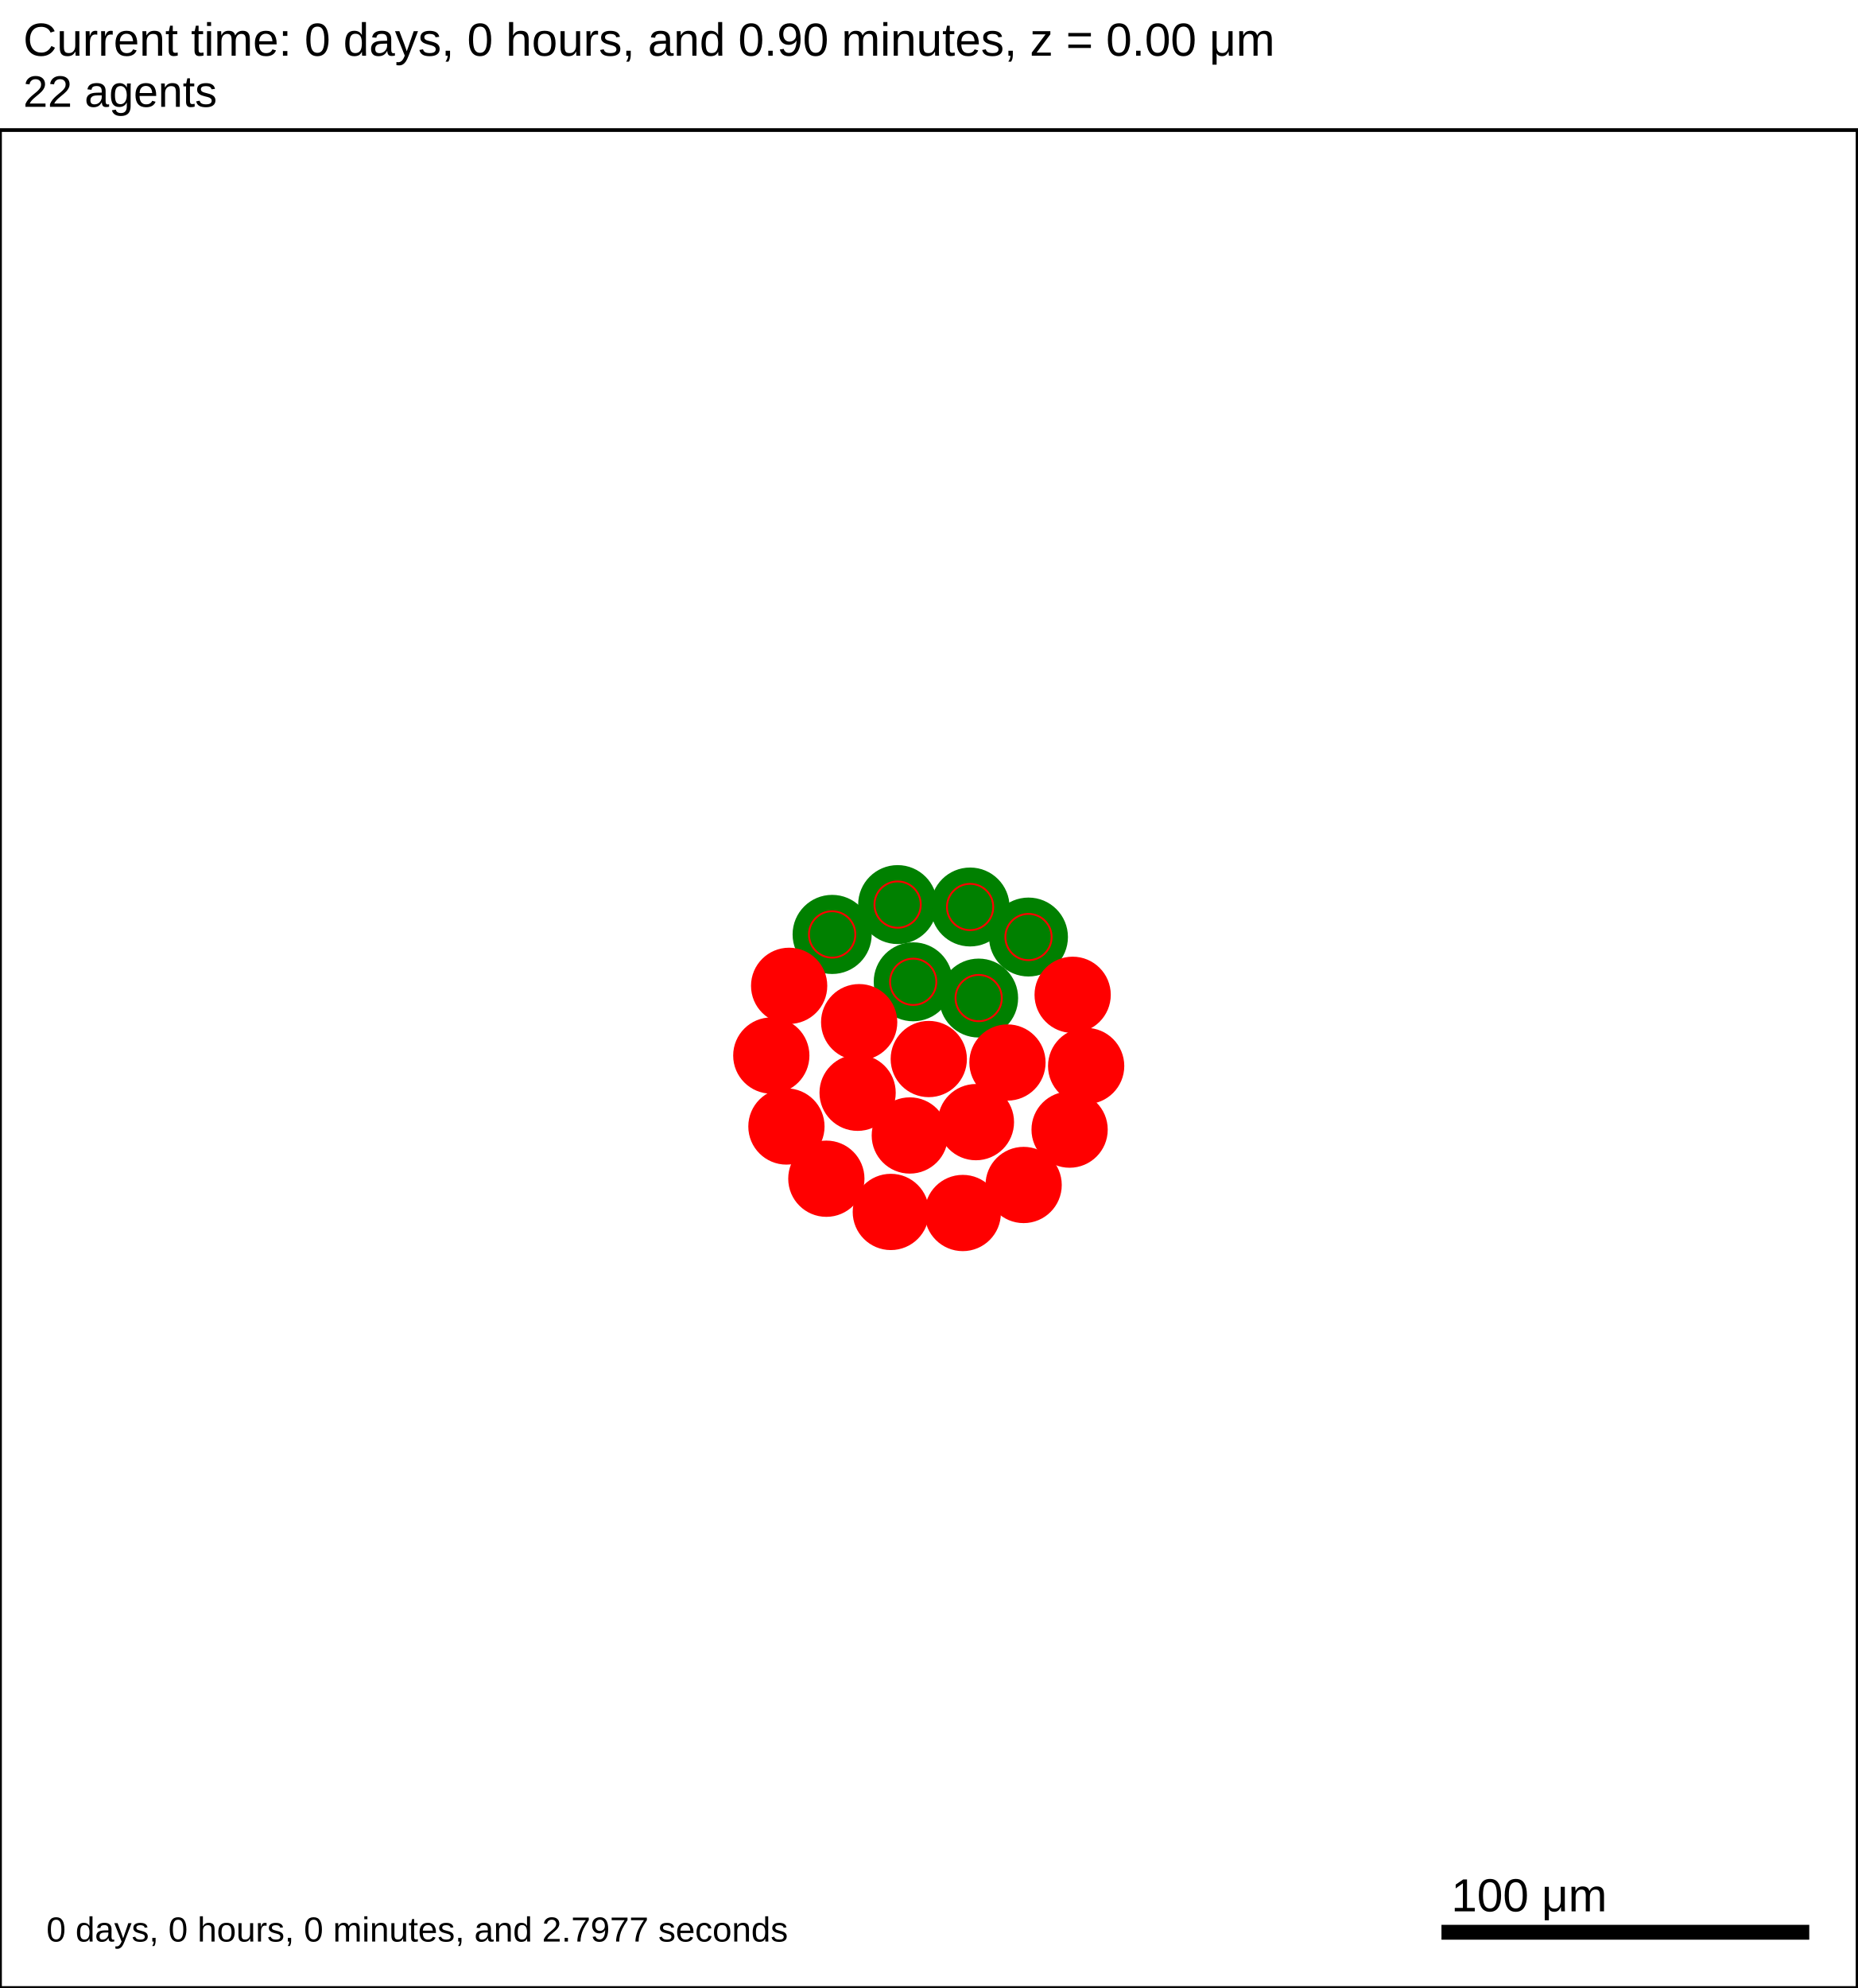
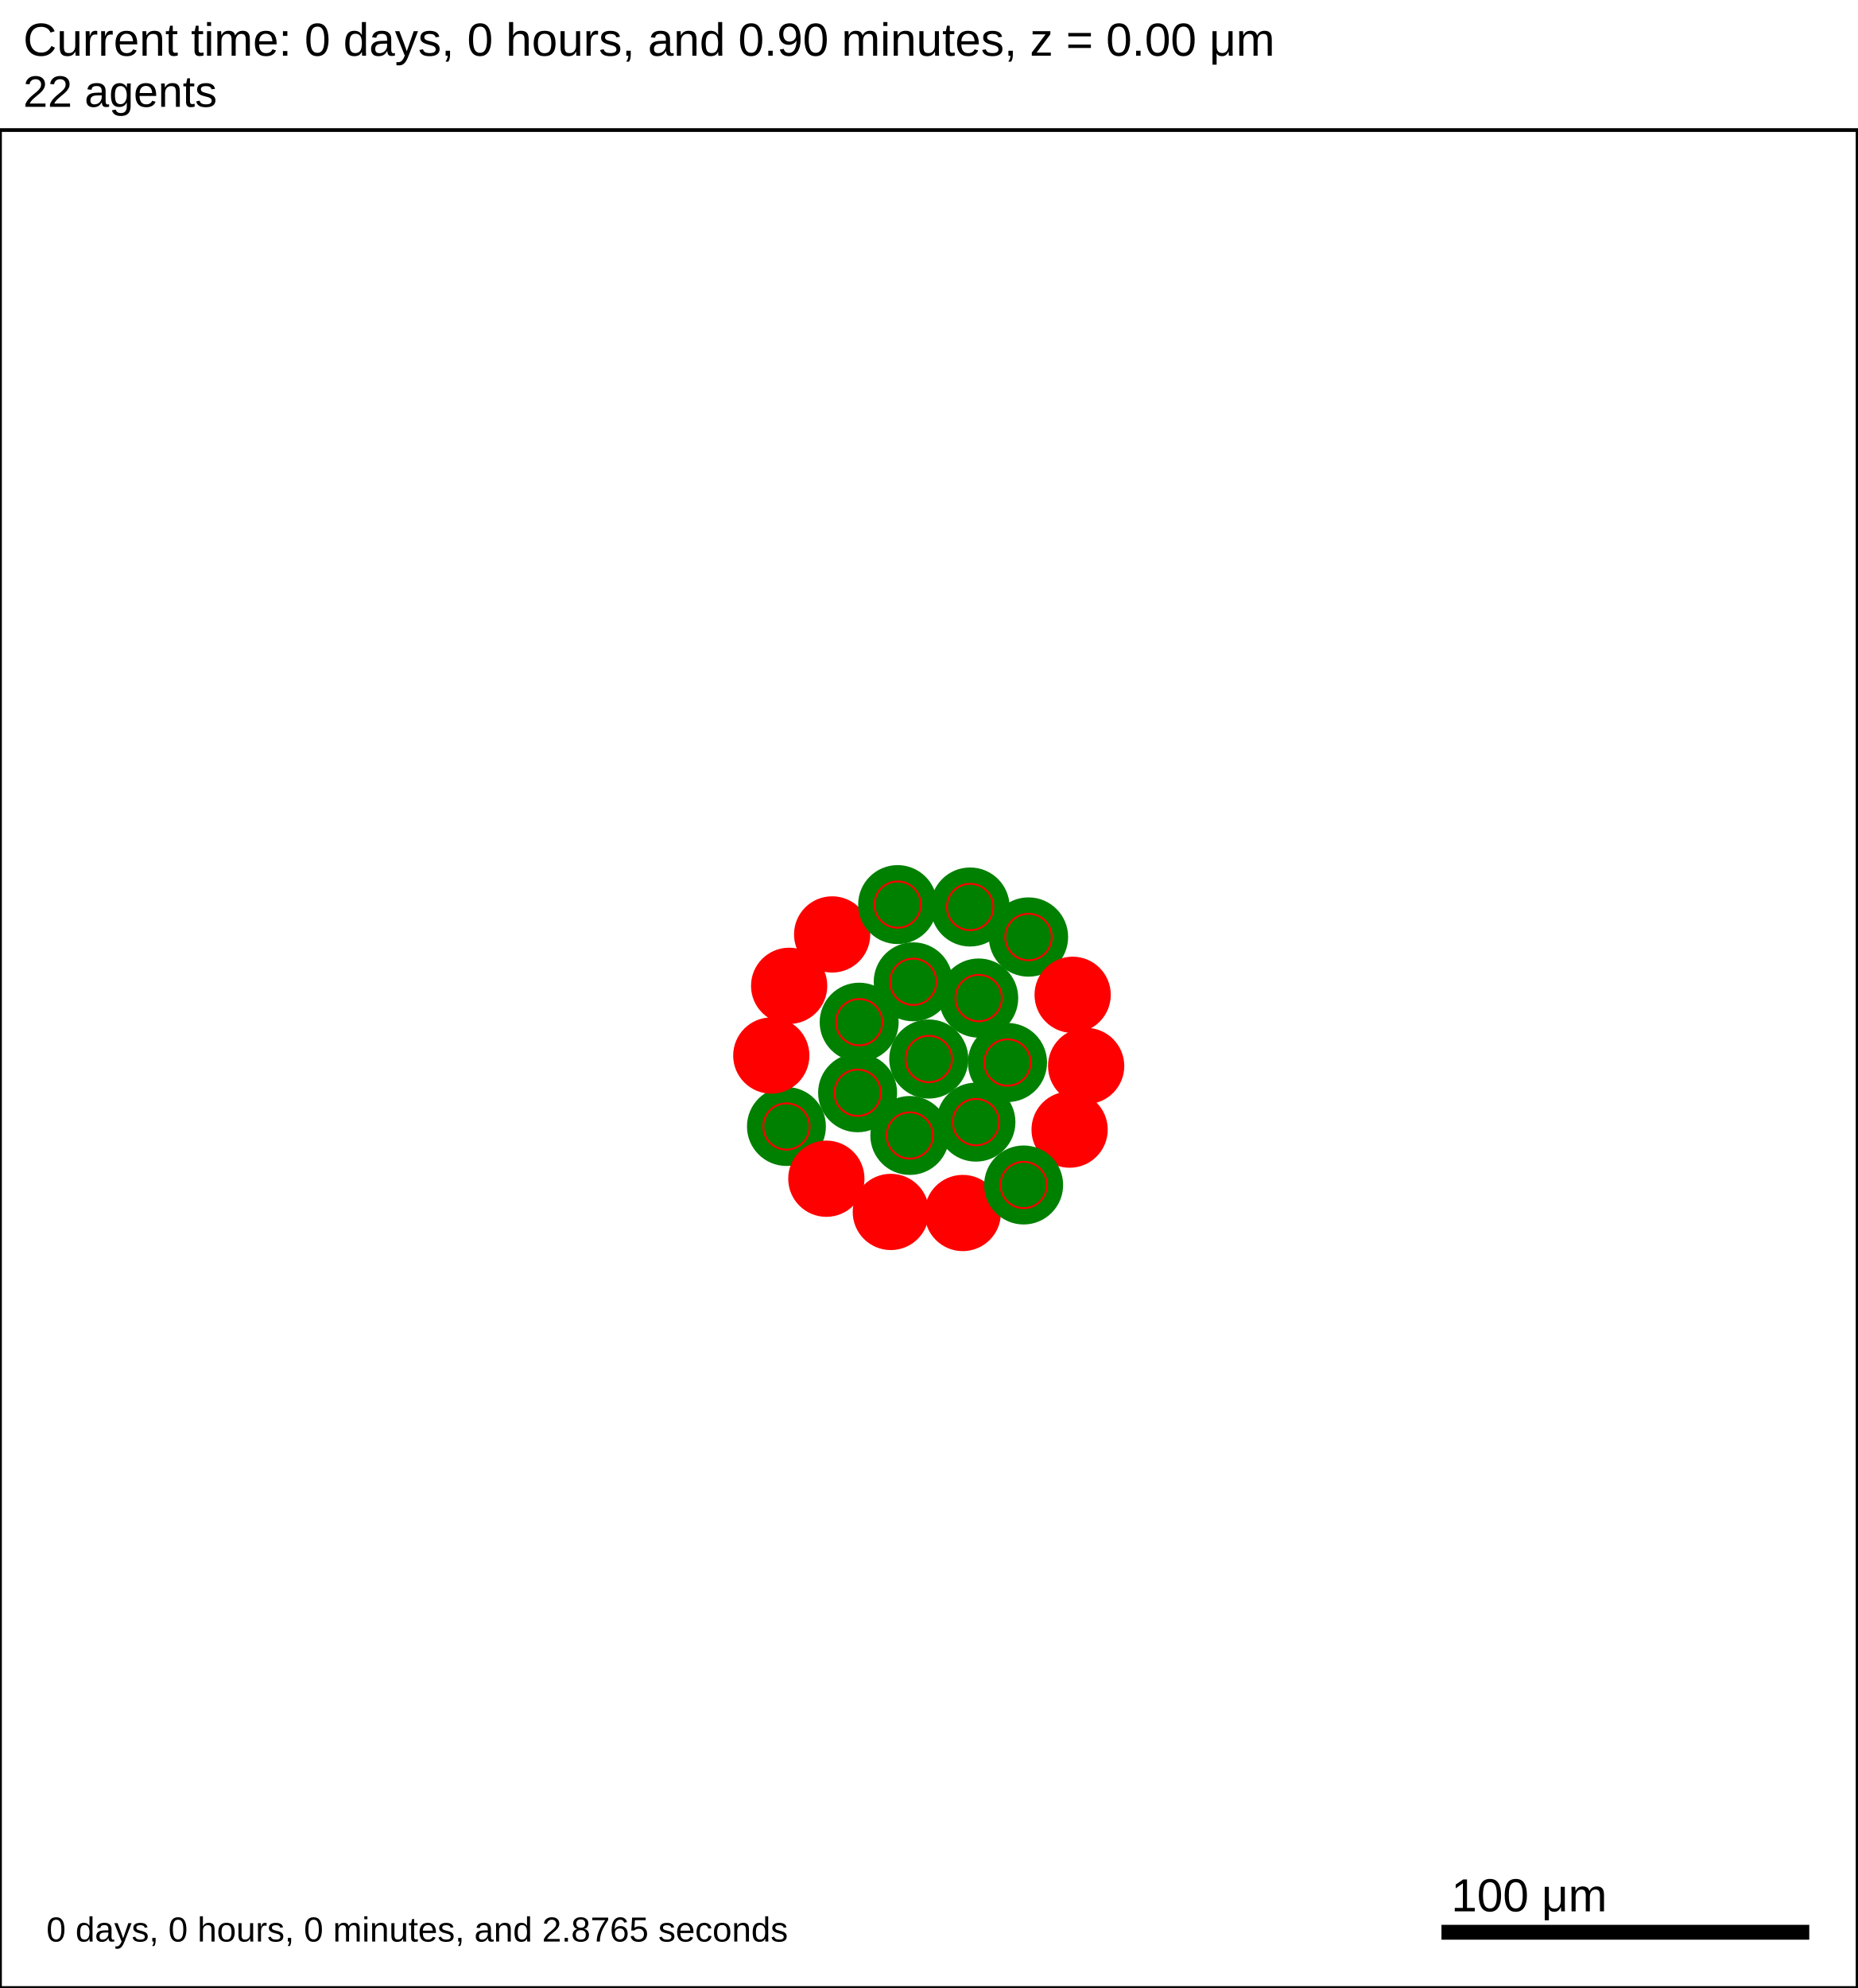
<svg xmlns="http://www.w3.org/2000/svg" version="1.1" width="500" height="535" id="svg2">
  <rect x="0" y="0" width="500" height="535" stroke-width="1" stroke="white" fill="white" />
  <text x="6.25" y="15" font-family="Arial" font-size="12.5" fill="black">
   Current time: 0 days, 0 hours, and 0.90 minutes, z = 0.00 μm
  </text>
  <text x="6.25" y="28.75" font-family="Arial" font-size="11.875" fill="black">
   22 agents
  </text>
  <g id="tissue" transform="translate(0,535) scale(1,-1)">
    <g id="ECM">
  </g>
    <g id="cells">
      <g id="cell0">
-         <circle cx="250" cy="250" r="10.012" stroke-width="0.5" stroke="red" fill="red" />
-         <circle cx="250" cy="250" r="6.012" stroke-width="0.5" stroke="red" fill="red" />
+         <circle cx="250" cy="250" r="10.397" stroke-width="0.5" stroke="green" fill="green" />
+         <circle cx="250" cy="250" r="6.243" stroke-width="0.5" stroke="red" fill="green" />
      </g>
      <g id="cell1">
-         <circle cx="230.842" cy="240.923" r="10.012" stroke-width="0.5" stroke="red" fill="red" />
-         <circle cx="230.842" cy="240.923" r="6.012" stroke-width="0.5" stroke="red" fill="red" />
+         <circle cx="230.842" cy="240.923" r="10.381" stroke-width="0.5" stroke="green" fill="green" />
+         <circle cx="230.842" cy="240.923" r="6.234" stroke-width="0.5" stroke="red" fill="green" />
      </g>
      <g id="cell2">
-         <circle cx="263.426" cy="266.406" r="10.372" stroke-width="0.5" stroke="green" fill="green" />
-         <circle cx="263.426" cy="266.406" r="6.228" stroke-width="0.5" stroke="red" fill="green" />
+         <circle cx="263.426" cy="266.406" r="10.401" stroke-width="0.5" stroke="green" fill="green" />
+         <circle cx="263.426" cy="266.406" r="6.246" stroke-width="0.5" stroke="red" fill="green" />
      </g>
      <g id="cell3">
-         <circle cx="244.892" cy="229.425" r="10.012" stroke-width="0.5" stroke="red" fill="red" />
-         <circle cx="244.892" cy="229.425" r="6.012" stroke-width="0.5" stroke="red" fill="red" />
+         <circle cx="244.892" cy="229.425" r="10.372" stroke-width="0.5" stroke="green" fill="green" />
+         <circle cx="244.892" cy="229.425" r="6.228" stroke-width="0.5" stroke="red" fill="green" />
      </g>
      <g id="cell4">
        <circle cx="245.806" cy="270.781" r="10.375" stroke-width="0.5" stroke="green" fill="green" />
        <circle cx="245.806" cy="270.781" r="6.23" stroke-width="0.5" stroke="red" fill="green" />
      </g>
      <g id="cell5">
-         <circle cx="262.688" cy="233.016" r="10.012" stroke-width="0.5" stroke="red" fill="red" />
-         <circle cx="262.688" cy="233.016" r="6.012" stroke-width="0.5" stroke="red" fill="red" />
+         <circle cx="262.688" cy="233.016" r="10.381" stroke-width="0.5" stroke="green" fill="green" />
+         <circle cx="262.688" cy="233.016" r="6.234" stroke-width="0.5" stroke="red" fill="green" />
      </g>
      <g id="cell6">
-         <circle cx="231.262" cy="259.916" r="10.012" stroke-width="0.5" stroke="red" fill="red" />
-         <circle cx="231.262" cy="259.916" r="6.012" stroke-width="0.5" stroke="red" fill="red" />
+         <circle cx="231.262" cy="259.916" r="10.378" stroke-width="0.5" stroke="green" fill="green" />
+         <circle cx="231.262" cy="259.916" r="6.232" stroke-width="0.5" stroke="red" fill="green" />
      </g>
      <g id="cell7">
-         <circle cx="271.179" cy="249.063" r="10.012" stroke-width="0.5" stroke="red" fill="red" />
-         <circle cx="271.179" cy="249.063" r="6.012" stroke-width="0.5" stroke="red" fill="red" />
+         <circle cx="271.179" cy="249.063" r="10.397" stroke-width="0.5" stroke="green" fill="green" />
+         <circle cx="271.179" cy="249.063" r="6.243" stroke-width="0.5" stroke="red" fill="green" />
      </g>
      <g id="cell8">
        <circle cx="259.149" cy="208.562" r="10.012" stroke-width="0.5" stroke="red" fill="red" />
        <circle cx="259.149" cy="208.562" r="6.012" stroke-width="0.5" stroke="red" fill="red" />
      </g>
      <g id="cell9">
-         <circle cx="211.683" cy="231.845" r="10.012" stroke-width="0.5" stroke="red" fill="red" />
-         <circle cx="211.683" cy="231.845" r="6.012" stroke-width="0.5" stroke="red" fill="red" />
+         <circle cx="211.683" cy="231.845" r="10.372" stroke-width="0.5" stroke="green" fill="green" />
+         <circle cx="211.683" cy="231.845" r="6.228" stroke-width="0.5" stroke="red" fill="green" />
      </g>
      <g id="cell10">
-         <circle cx="223.989" cy="283.53" r="10.397" stroke-width="0.5" stroke="green" fill="green" />
-         <circle cx="223.989" cy="283.53" r="6.243" stroke-width="0.5" stroke="red" fill="green" />
+         <circle cx="223.99" cy="283.531" r="10.012" stroke-width="0.5" stroke="red" fill="red" />
+         <circle cx="223.99" cy="283.531" r="6.012" stroke-width="0.5" stroke="red" fill="red" />
      </g>
      <g id="cell11">
-         <circle cx="276.838" cy="282.832" r="10.37" stroke-width="0.5" stroke="green" fill="green" />
-         <circle cx="276.838" cy="282.832" r="6.227" stroke-width="0.5" stroke="red" fill="green" />
+         <circle cx="276.837" cy="282.833" r="10.42" stroke-width="0.5" stroke="green" fill="green" />
+         <circle cx="276.837" cy="282.833" r="6.257" stroke-width="0.5" stroke="red" fill="green" />
      </g>
      <g id="cell12">
        <circle cx="287.906" cy="231.002" r="10.012" stroke-width="0.5" stroke="red" fill="red" />
        <circle cx="287.906" cy="231.002" r="6.012" stroke-width="0.5" stroke="red" fill="red" />
      </g>
      <g id="cell13">
        <circle cx="239.783" cy="208.849" r="10.012" stroke-width="0.5" stroke="red" fill="red" />
        <circle cx="239.783" cy="208.849" r="6.012" stroke-width="0.5" stroke="red" fill="red" />
      </g>
      <g id="cell14">
        <circle cx="207.61" cy="250.938" r="10.012" stroke-width="0.5" stroke="red" fill="red" />
        <circle cx="207.61" cy="250.938" r="6.012" stroke-width="0.5" stroke="red" fill="red" />
      </g>
      <g id="cell15">
        <circle cx="241.613" cy="291.562" r="10.375" stroke-width="0.5" stroke="green" fill="green" />
        <circle cx="241.613" cy="291.562" r="6.23" stroke-width="0.5" stroke="red" fill="green" />
      </g>
      <g id="cell16">
        <circle cx="288.725" cy="267.282" r="10.012" stroke-width="0.5" stroke="red" fill="red" />
        <circle cx="288.725" cy="267.282" r="6.012" stroke-width="0.5" stroke="red" fill="red" />
      </g>
      <g id="cell17">
-         <circle cx="275.532" cy="216.104" r="10.012" stroke-width="0.5" stroke="red" fill="red" />
-         <circle cx="275.532" cy="216.104" r="6.012" stroke-width="0.5" stroke="red" fill="red" />
+         <circle cx="275.532" cy="216.104" r="10.381" stroke-width="0.5" stroke="green" fill="green" />
+         <circle cx="275.532" cy="216.104" r="6.234" stroke-width="0.5" stroke="red" fill="green" />
      </g>
      <g id="cell18">
        <circle cx="222.428" cy="217.789" r="10.012" stroke-width="0.5" stroke="red" fill="red" />
        <circle cx="222.428" cy="217.789" r="6.012" stroke-width="0.5" stroke="red" fill="red" />
      </g>
      <g id="cell19">
-         <circle cx="212.413" cy="269.699" r="10.012" stroke-width="0.5" stroke="red" fill="red" />
-         <circle cx="212.413" cy="269.699" r="6.012" stroke-width="0.5" stroke="red" fill="red" />
+         <circle cx="212.414" cy="269.7" r="10.012" stroke-width="0.5" stroke="red" fill="red" />
+         <circle cx="212.414" cy="269.7" r="6.012" stroke-width="0.5" stroke="red" fill="red" />
      </g>
      <g id="cell20">
-         <circle cx="261.124" cy="290.915" r="10.37" stroke-width="0.5" stroke="green" fill="green" />
-         <circle cx="261.124" cy="290.915" r="6.227" stroke-width="0.5" stroke="red" fill="green" />
+         <circle cx="261.124" cy="290.915" r="10.387" stroke-width="0.5" stroke="green" fill="green" />
+         <circle cx="261.124" cy="290.915" r="6.237" stroke-width="0.5" stroke="red" fill="green" />
      </g>
      <g id="cell21">
        <circle cx="292.359" cy="248.125" r="10.012" stroke-width="0.5" stroke="red" fill="red" />
        <circle cx="292.359" cy="248.125" r="6.012" stroke-width="0.5" stroke="red" fill="red" />
      </g>
    </g>
  </g>
  <rect x="387.5" y="517.5" width="100" height="5" stroke-width="1" stroke="rgb(255,255,255)" fill="rgb(0,0,0)" />
  <text x="390.625" y="514.375" font-family="Arial" font-size="12.5" fill="black">
   100 μm
  </text>
  <text x="12.5" y="522.5" font-family="Arial" font-size="9.375" fill="black">
-    0 days, 0 hours, 0 minutes, and 2.7977 seconds
+    0 days, 0 hours, 0 minutes, and 2.8765 seconds
  </text>
  <rect x="0" y="35" width="500" height="500" stroke-width="1" stroke="rgb(0,0,0)" fill="none" />
</svg>
